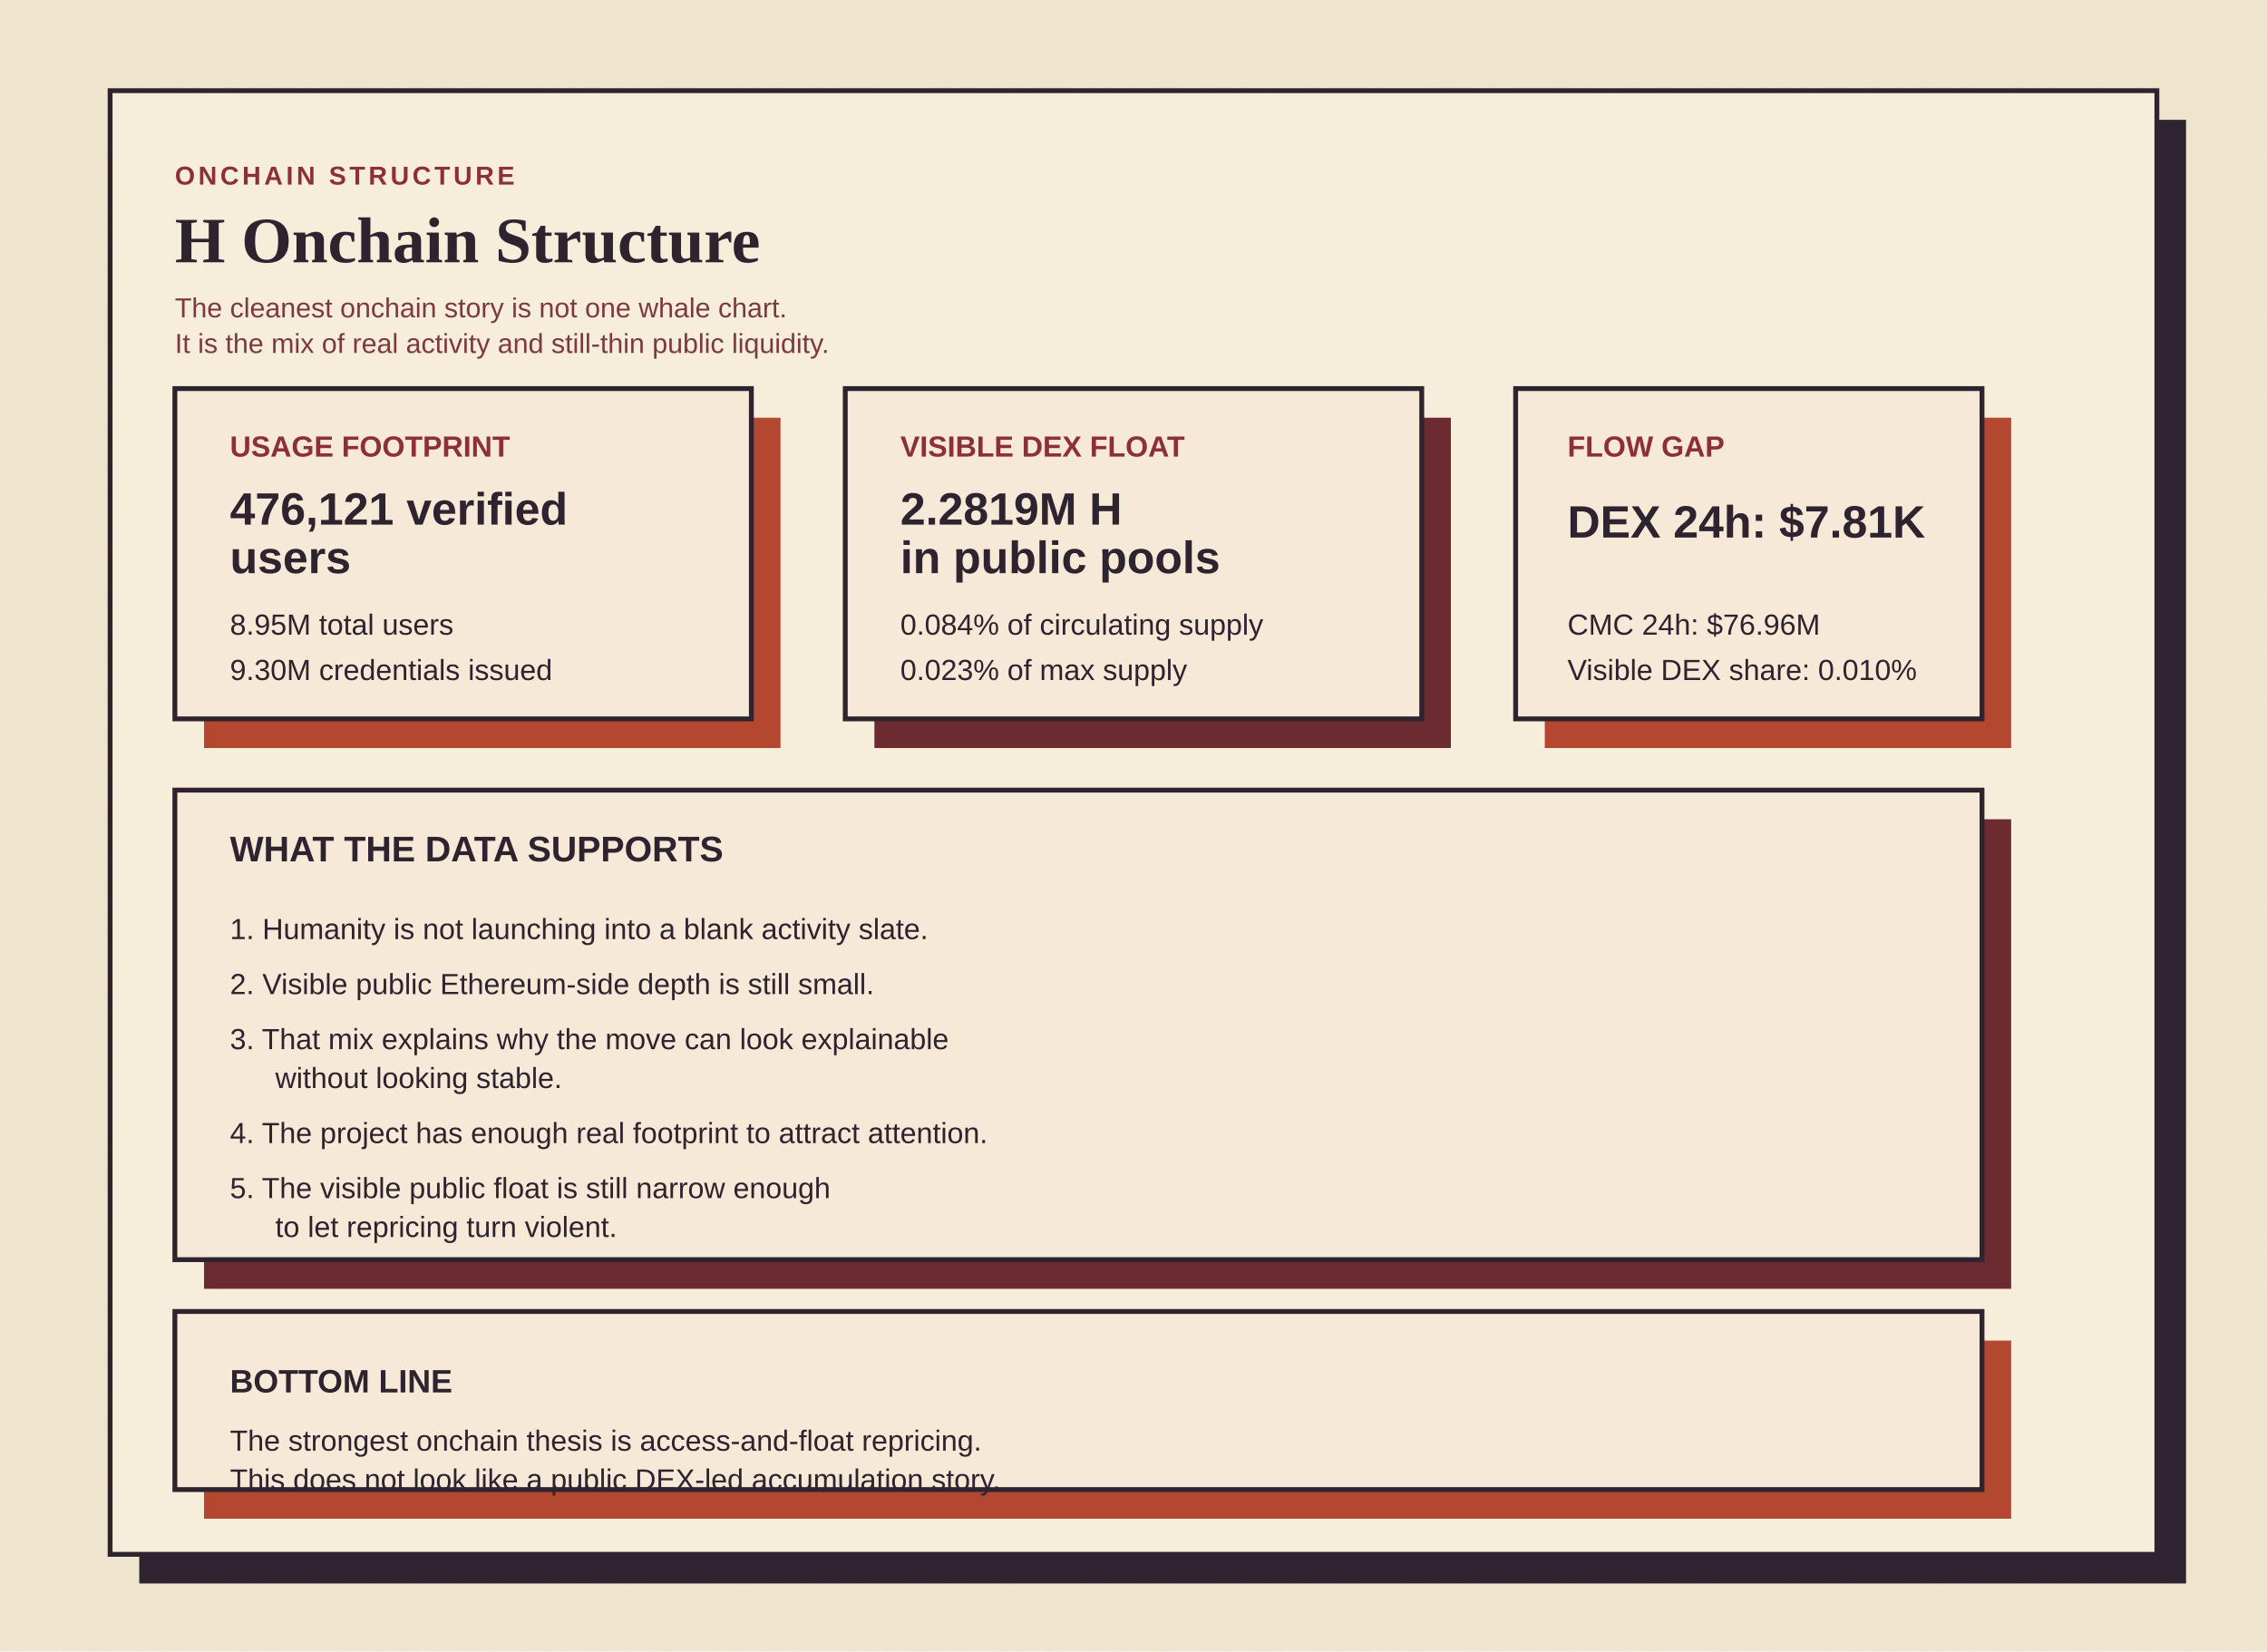
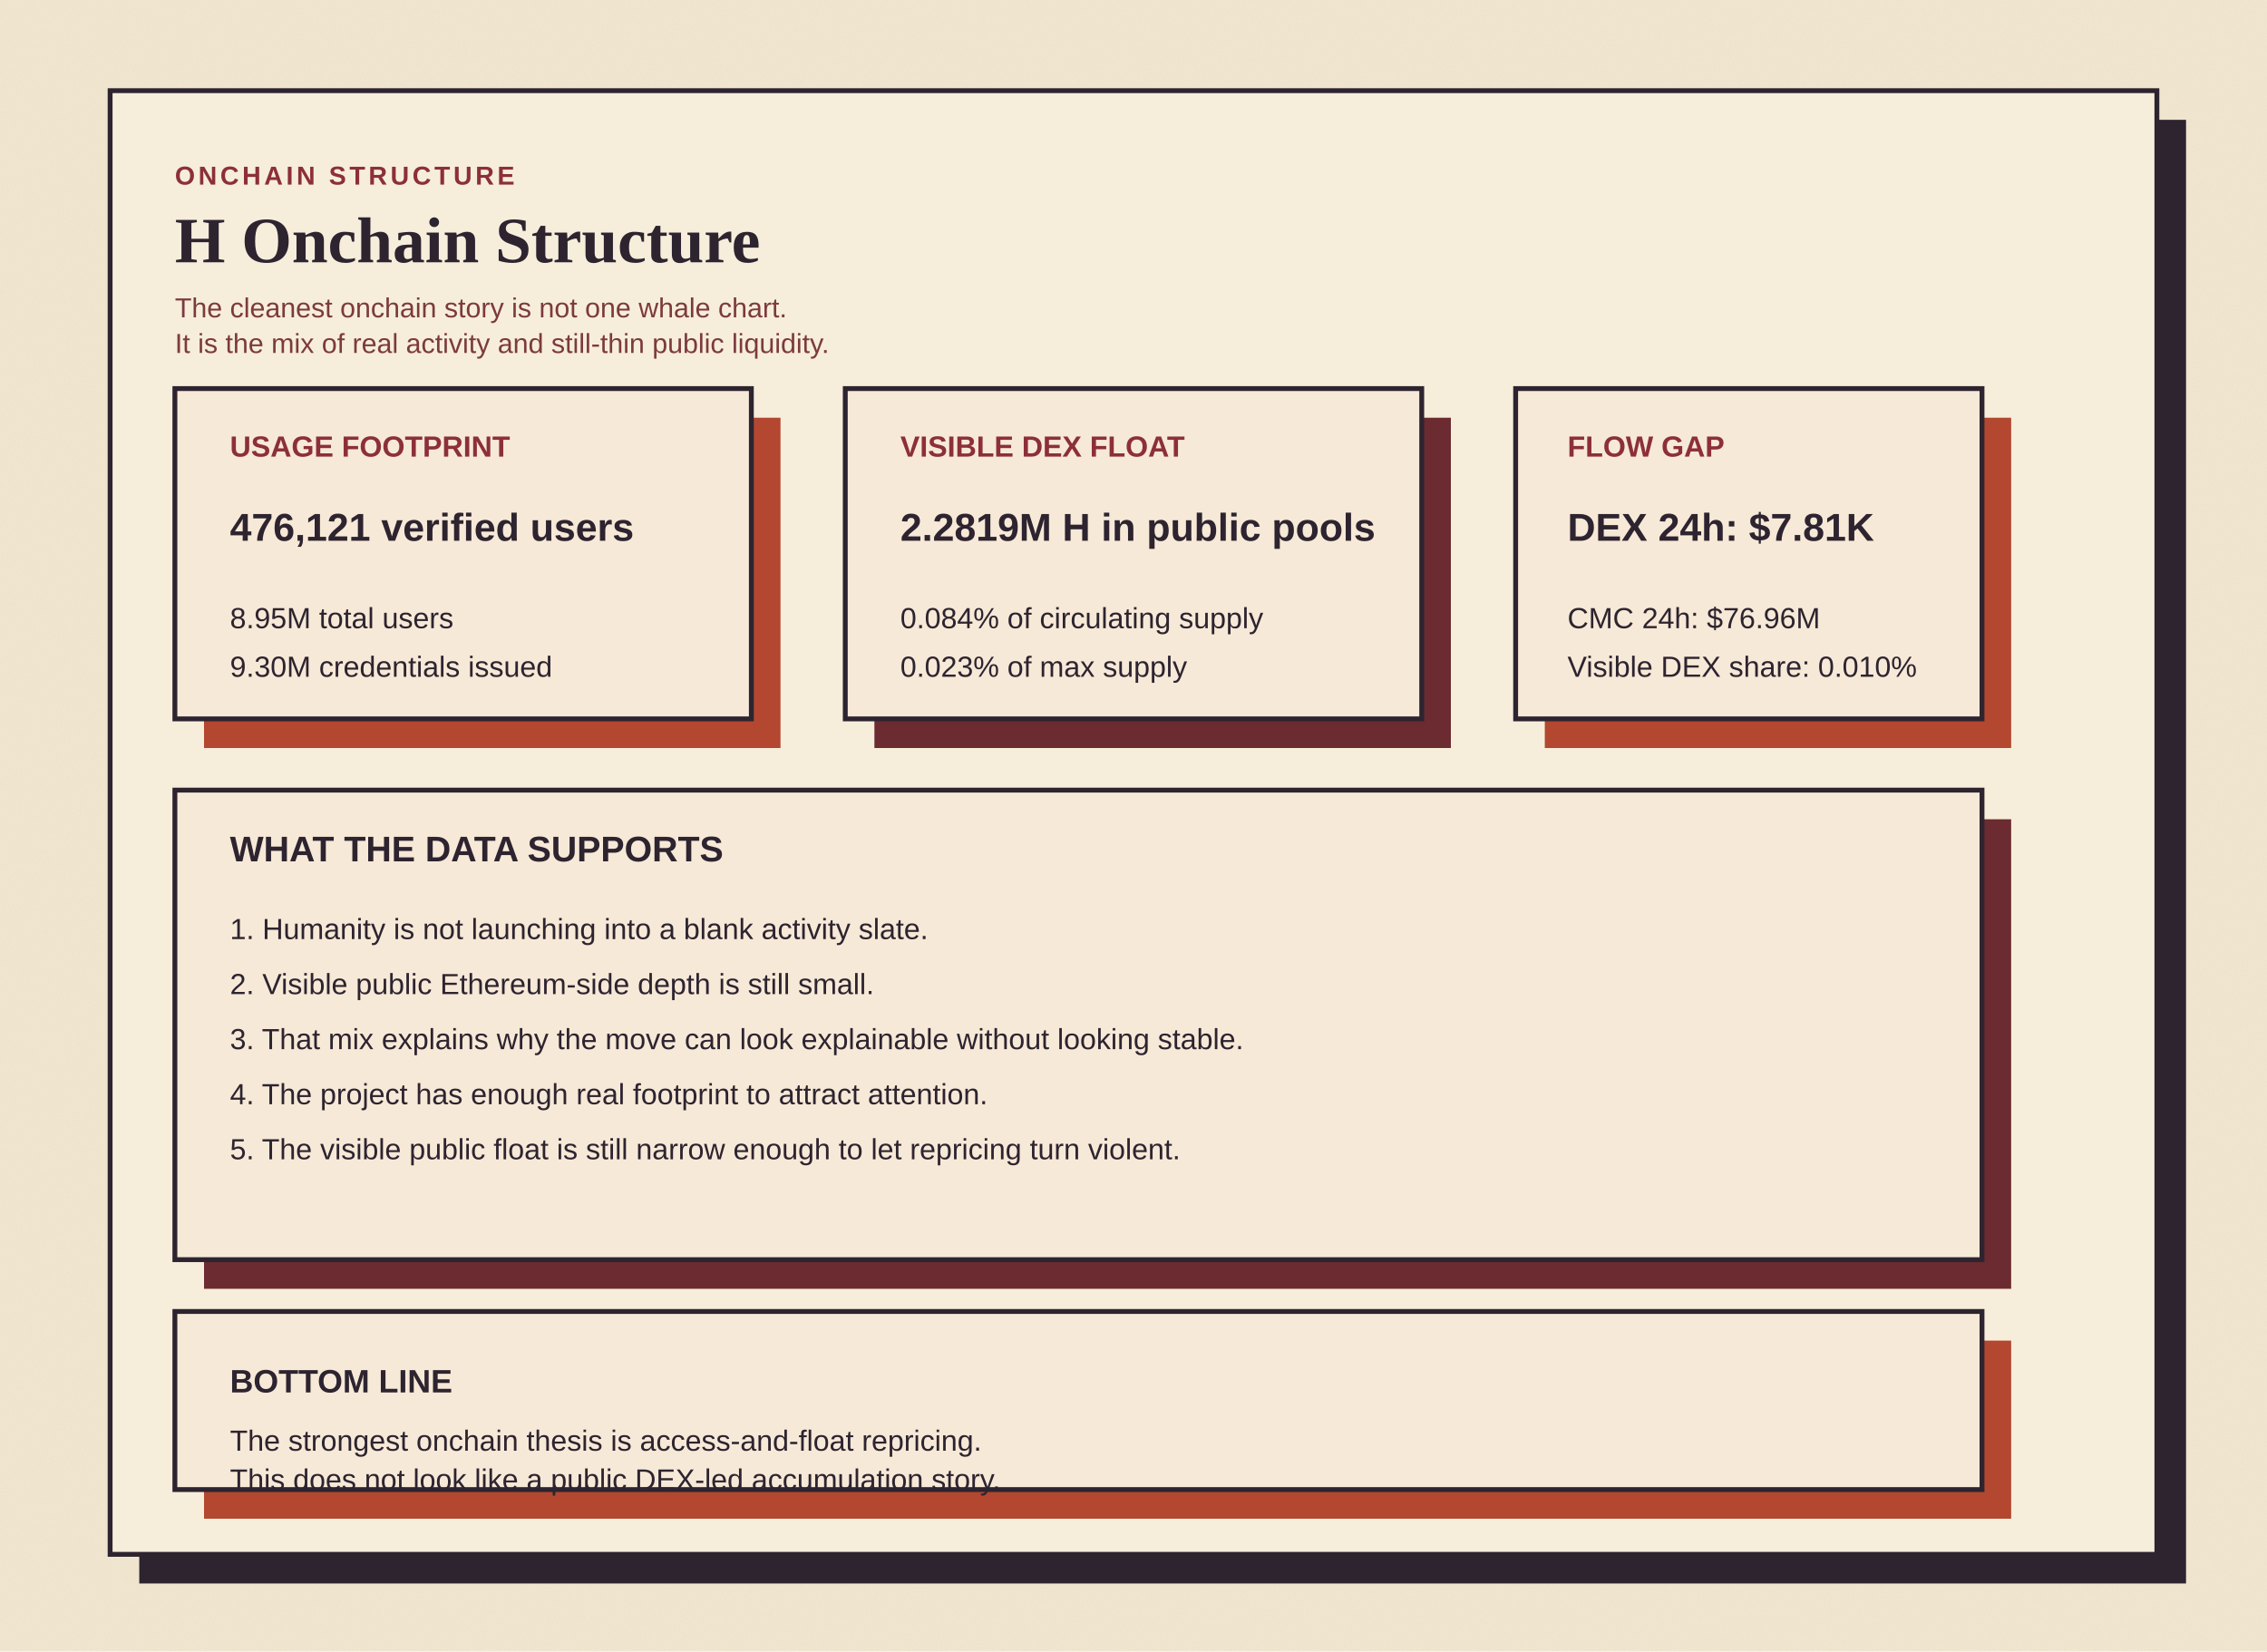
<svg xmlns="http://www.w3.org/2000/svg" width="1400" height="1020" viewBox="0 0 1400 1020" fill="none" role="img" aria-labelledby="title desc">
  <defs>
    <filter id="grain" x="-20%" y="-20%" width="140%" height="140%">
      <feTurbulence type="fractalNoise" baseFrequency="0.84" numOctaves="2" stitchTiles="stitch" result="noise" />
      <feColorMatrix in="noise" type="saturate" values="0" />
      <feComponentTransfer>
        <feFuncA type="table" tableValues="0 0.05" />
      </feComponentTransfer>
    </filter>
  </defs>
  <rect width="1400" height="1020" fill="#F1E6CF" />
  <rect width="1400" height="1020" fill="#F1E6CF" filter="url(#grain)" />
  <rect x="68" y="56" width="1264" height="904" fill="#F6EEDB" />
  <rect x="86" y="74" width="1264" height="904" fill="#2D2430" />
  <rect x="68" y="56" width="1264" height="904" fill="#F6EEDB" stroke="#2D2430" stroke-width="3" />
  <text x="108" y="114" fill="#8C2F39" font-family="Arial, Helvetica, sans-serif" font-size="16" font-weight="700" letter-spacing="2">ONCHAIN STRUCTURE</text>
  <text x="108" y="162" fill="#2D2430" font-family="Georgia, 'Times New Roman', serif" font-size="40" font-weight="700">H Onchain Structure</text>
  <text x="108" y="196" fill="#7D3A3E" font-family="Arial, Helvetica, sans-serif" font-size="17">
    <tspan x="108" dy="0">The cleanest onchain story is not one whale chart.</tspan>
    <tspan x="108" dy="22">It is the mix of real activity and still-thin public liquidity.</tspan>
  </text>
  <rect x="108" y="240" width="356" height="204" fill="#E7A0A4" />
  <rect x="126" y="258" width="356" height="204" fill="#B3472F" />
  <rect x="108" y="240" width="356" height="204" fill="#F7E9D7" stroke="#2D2430" stroke-width="3" />
  <text x="142" y="282" fill="#8C2F39" font-family="Arial, Helvetica, sans-serif" font-size="18" font-weight="700">USAGE FOOTPRINT</text>
-   <text x="142" y="324" fill="#2D2430" font-family="Arial, Helvetica, sans-serif" font-size="28" font-weight="700">
-     <tspan x="142" dy="0">476,121 verified</tspan>
-     <tspan x="142" dy="30">users</tspan>
-   </text>
-   <text x="142" y="392" fill="#2D2430" font-family="Arial, Helvetica, sans-serif" font-size="18">8.95M total users</text>
-   <text x="142" y="420" fill="#2D2430" font-family="Arial, Helvetica, sans-serif" font-size="18">9.30M credentials issued</text>
+   <text x="142" y="334" fill="#2D2430" font-family="Arial, Helvetica, sans-serif" font-size="24" font-weight="700">476,121 verified users</text>
+   <text x="142" y="388" fill="#2D2430" font-family="Arial, Helvetica, sans-serif" font-size="18">8.95M total users</text>
+   <text x="142" y="418" fill="#2D2430" font-family="Arial, Helvetica, sans-serif" font-size="18">9.30M credentials issued</text>
  <rect x="522" y="240" width="356" height="204" fill="#D98858" />
  <rect x="540" y="258" width="356" height="204" fill="#6B2B30" />
  <rect x="522" y="240" width="356" height="204" fill="#F7E9D7" stroke="#2D2430" stroke-width="3" />
  <text x="556" y="282" fill="#8C2F39" font-family="Arial, Helvetica, sans-serif" font-size="18" font-weight="700">VISIBLE DEX FLOAT</text>
-   <text x="556" y="324" fill="#2D2430" font-family="Arial, Helvetica, sans-serif" font-size="28" font-weight="700">
-     <tspan x="556" dy="0">2.2819M H</tspan>
-     <tspan x="556" dy="30">in public pools</tspan>
-   </text>
-   <text x="556" y="392" fill="#2D2430" font-family="Arial, Helvetica, sans-serif" font-size="18">0.084% of circulating supply</text>
-   <text x="556" y="420" fill="#2D2430" font-family="Arial, Helvetica, sans-serif" font-size="18">0.023% of max supply</text>
+   <text x="556" y="334" fill="#2D2430" font-family="Arial, Helvetica, sans-serif" font-size="24" font-weight="700">2.2819M H in public pools</text>
+   <text x="556" y="388" fill="#2D2430" font-family="Arial, Helvetica, sans-serif" font-size="18">0.084% of circulating supply</text>
+   <text x="556" y="418" fill="#2D2430" font-family="Arial, Helvetica, sans-serif" font-size="18">0.023% of max supply</text>
  <rect x="936" y="240" width="288" height="204" fill="#E7A0A4" />
  <rect x="954" y="258" width="288" height="204" fill="#B3472F" />
  <rect x="936" y="240" width="288" height="204" fill="#F7E9D7" stroke="#2D2430" stroke-width="3" />
  <text x="968" y="282" fill="#8C2F39" font-family="Arial, Helvetica, sans-serif" font-size="18" font-weight="700">FLOW GAP</text>
-   <text x="968" y="332" fill="#2D2430" font-family="Arial, Helvetica, sans-serif" font-size="28" font-weight="700">DEX 24h: $7.81K</text>
-   <text x="968" y="392" fill="#2D2430" font-family="Arial, Helvetica, sans-serif" font-size="18">CMC 24h: $76.96M</text>
-   <text x="968" y="420" fill="#2D2430" font-family="Arial, Helvetica, sans-serif" font-size="18">Visible DEX share: 0.010%</text>
+   <text x="968" y="334" fill="#2D2430" font-family="Arial, Helvetica, sans-serif" font-size="24" font-weight="700">DEX 24h: $7.81K</text>
+   <text x="968" y="388" fill="#2D2430" font-family="Arial, Helvetica, sans-serif" font-size="18">CMC 24h: $76.96M</text>
+   <text x="968" y="418" fill="#2D2430" font-family="Arial, Helvetica, sans-serif" font-size="18">Visible DEX share: 0.010%</text>
  <rect x="108" y="488" width="1116" height="290" fill="#D98858" />
  <rect x="126" y="506" width="1116" height="290" fill="#6B2B30" />
  <rect x="108" y="488" width="1116" height="290" fill="#F7E9D7" stroke="#2D2430" stroke-width="3" />
  <text x="142" y="532" fill="#2D2430" font-family="Arial, Helvetica, sans-serif" font-size="22" font-weight="700">WHAT THE DATA SUPPORTS</text>
  <text x="142" y="580" fill="#2D2430" font-family="Arial, Helvetica, sans-serif" font-size="18">
    <tspan x="142" dy="0">1. Humanity is not launching into a blank activity slate.</tspan>
    <tspan x="142" dy="34">2. Visible public Ethereum-side depth is still small.</tspan>
-     <tspan x="142" dy="34">3. That mix explains why the move can look explainable</tspan>
-     <tspan x="170" dy="24">without looking stable.</tspan>
+     <tspan x="142" dy="34">3. That mix explains why the move can look explainable without looking stable.</tspan>
    <tspan x="142" dy="34">4. The project has enough real footprint to attract attention.</tspan>
-     <tspan x="142" dy="34">5. The visible public float is still narrow enough</tspan>
-     <tspan x="170" dy="24">to let repricing turn violent.</tspan>
+     <tspan x="142" dy="34">5. The visible public float is still narrow enough to let repricing turn violent.</tspan>
  </text>
  <rect x="108" y="810" width="1116" height="110" fill="#E7A0A4" />
  <rect x="126" y="828" width="1116" height="110" fill="#B3472F" />
  <rect x="108" y="810" width="1116" height="110" fill="#F7E9D7" stroke="#2D2430" stroke-width="3" />
  <text x="142" y="860" fill="#2D2430" font-family="Arial, Helvetica, sans-serif" font-size="20" font-weight="700">BOTTOM LINE</text>
  <text x="142" y="896" fill="#2D2430" font-family="Arial, Helvetica, sans-serif" font-size="18">
    <tspan x="142" dy="0">The strongest onchain thesis is access-and-float repricing.</tspan>
    <tspan x="142" dy="24">This does not look like a public DEX-led accumulation story.</tspan>
  </text>
</svg>
